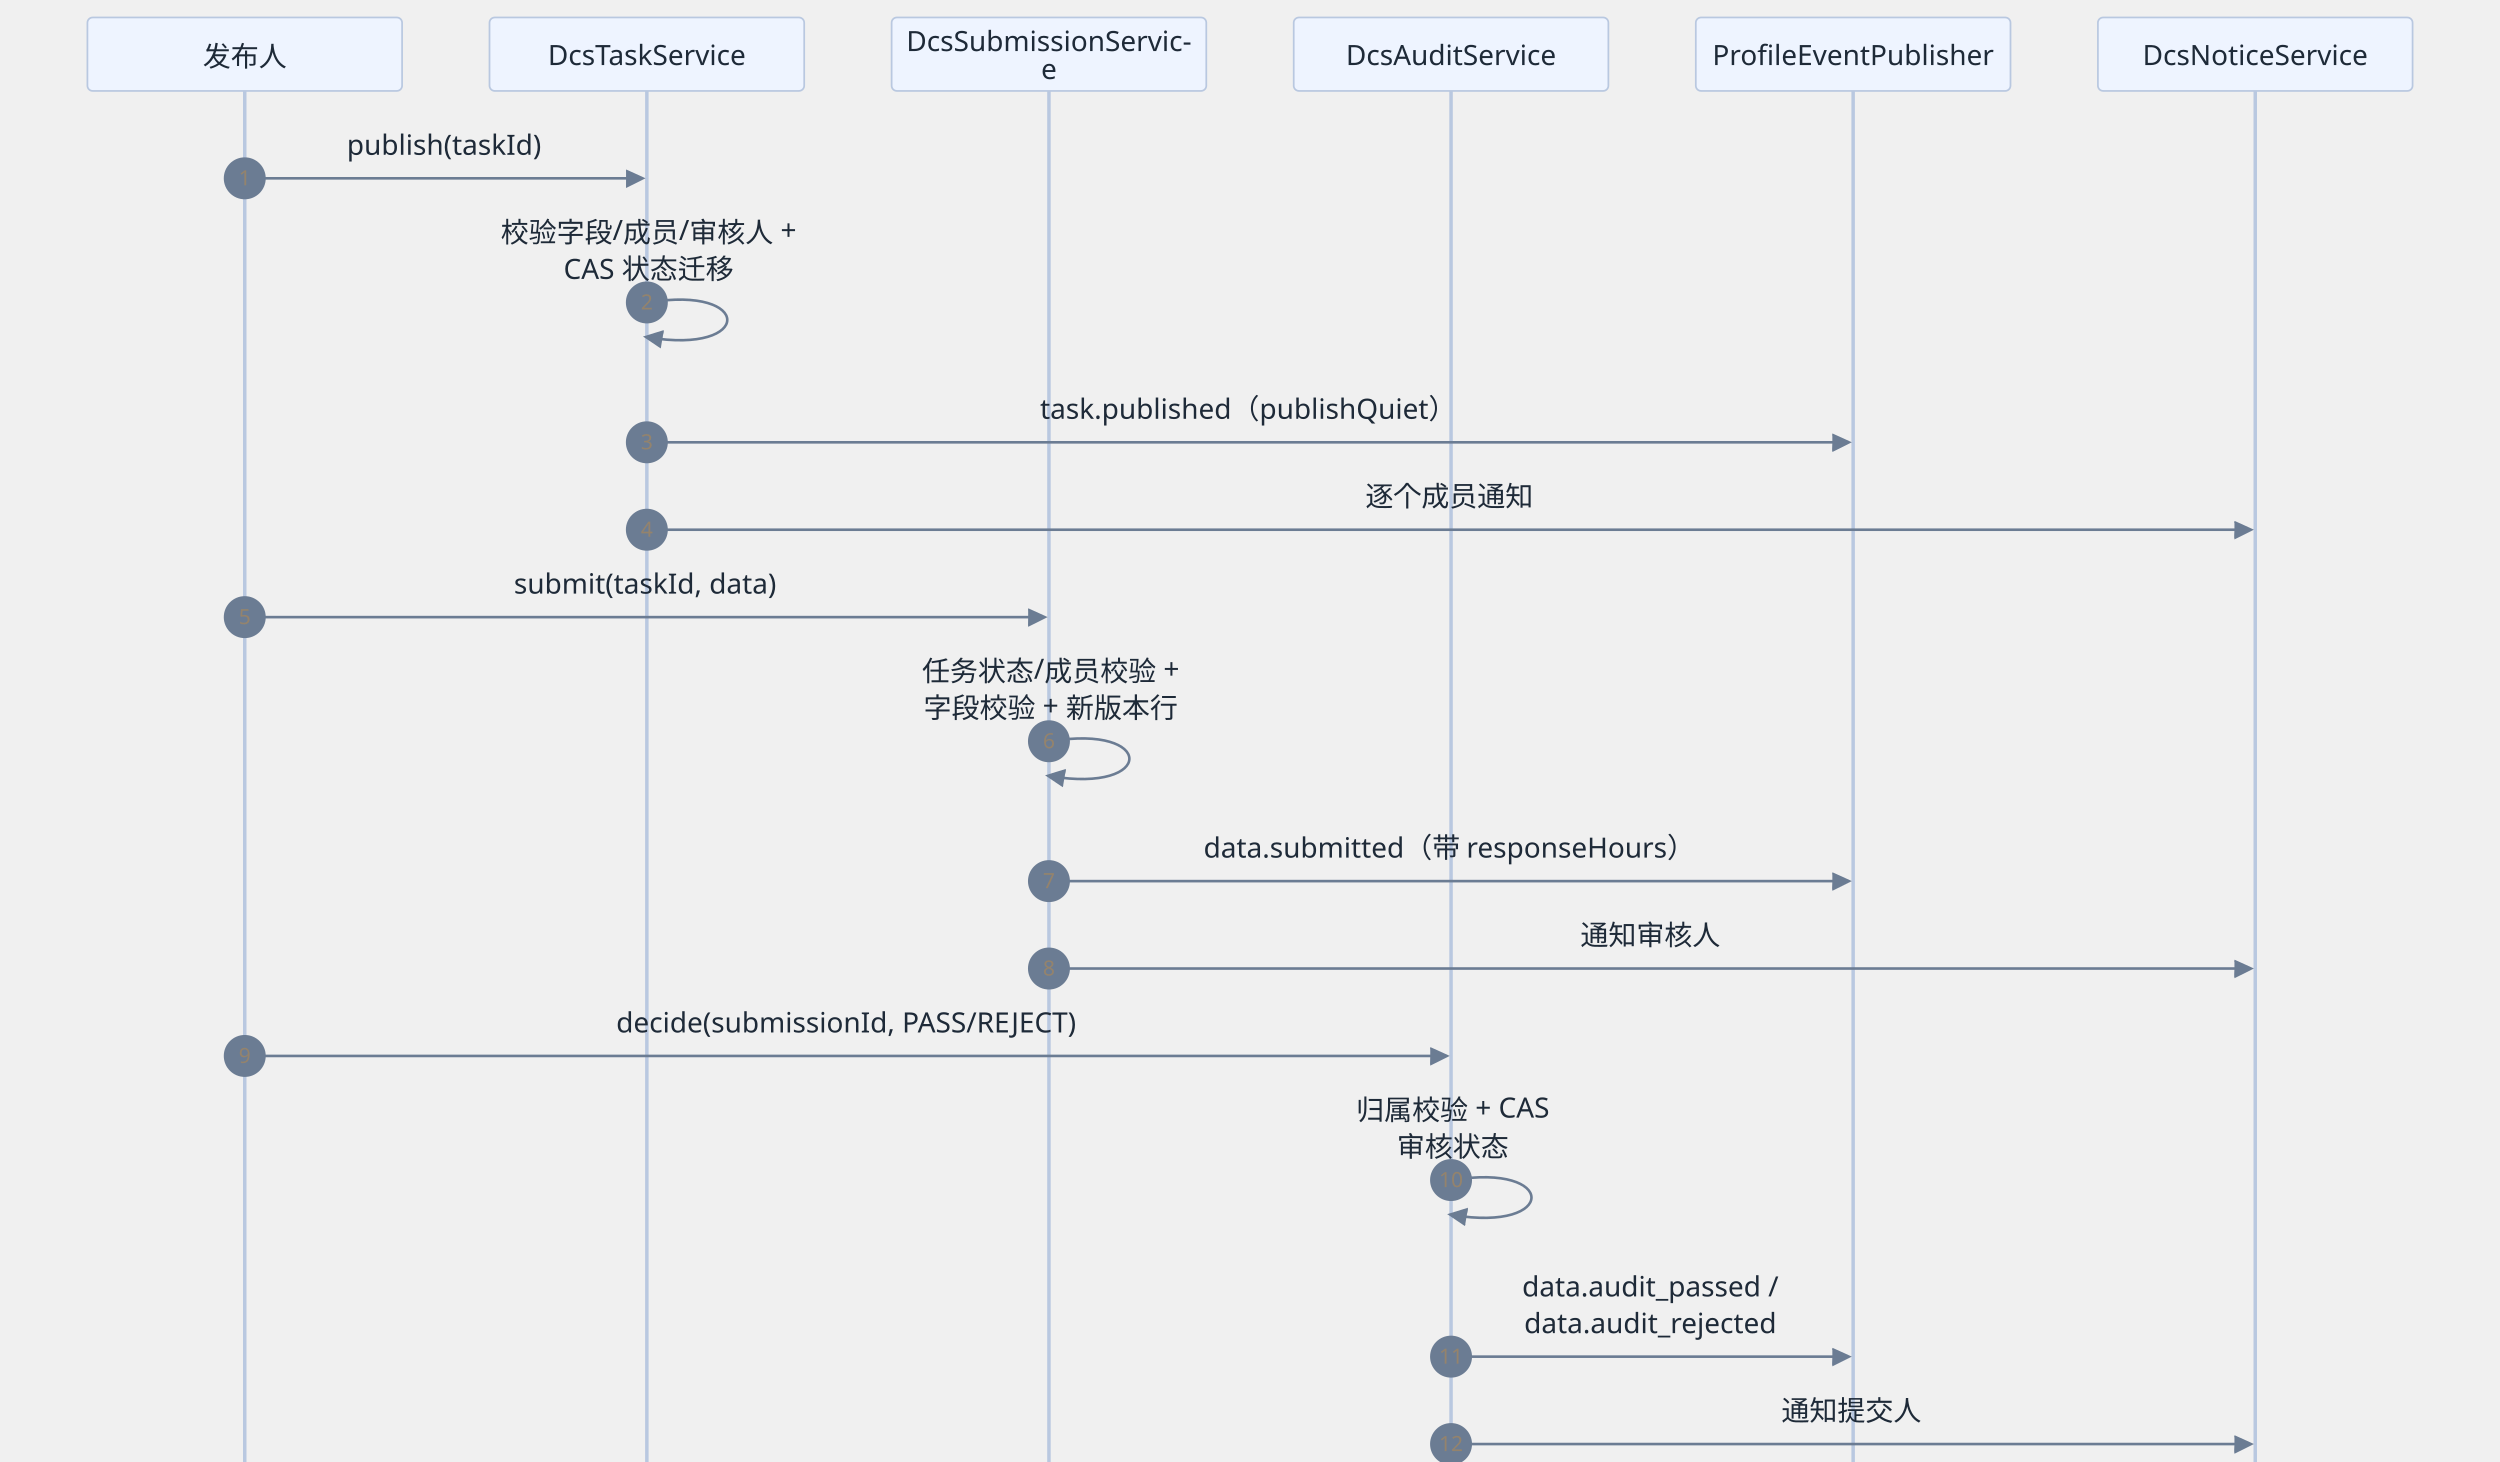
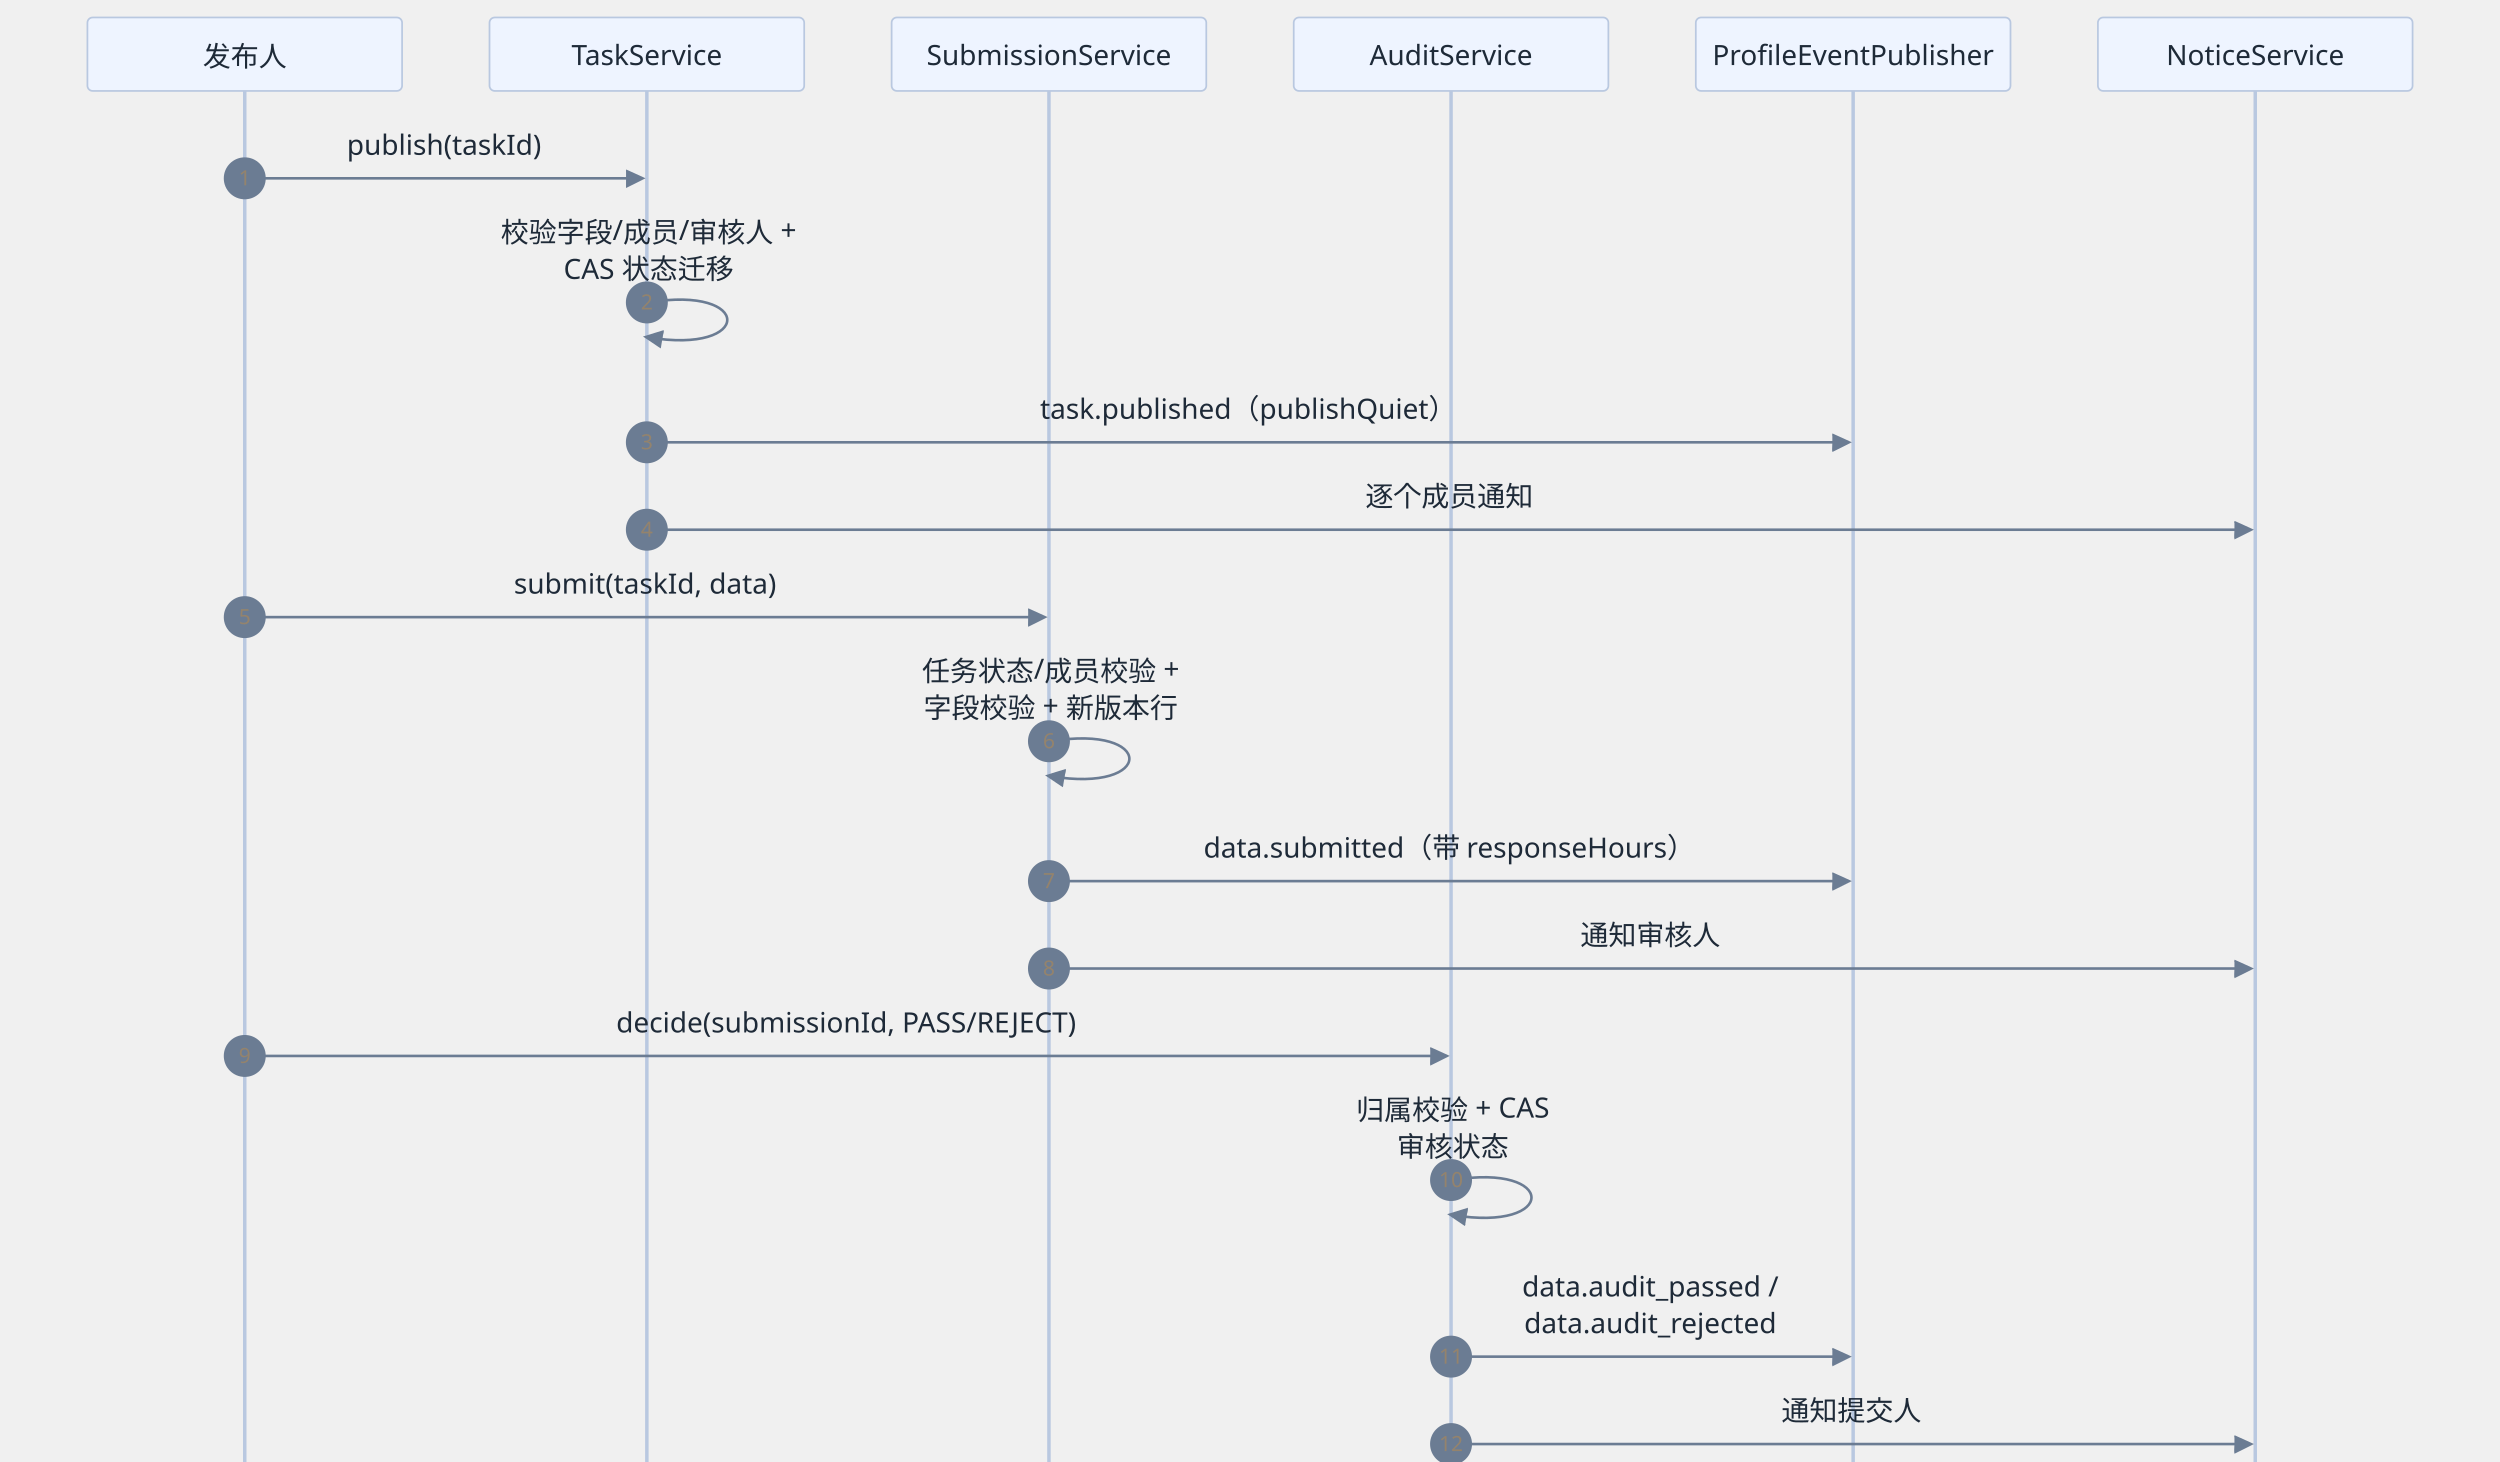
<svg xmlns="http://www.w3.org/2000/svg" id="mbackend07" width="100%" style="max-width: 1430px;" viewBox="-50 -10 1430 836" role="graphics-document document" aria-roledescription="sequence">
  <g>
    <line id="actor13" x1="1240" y1="42" x2="1240" y2="2000" class="actor-line 200" stroke-width="0.5px" stroke="#999" name="N" data-et="life-line" data-id="N" />
    <g id="root-13" data-et="participant" data-type="participant" data-id="N">
      <rect x="1150" y="0" fill="#eaeaea" stroke="#666" width="180" height="42" name="N" rx="3" ry="3" class="actor actor-top" />
      <text x="1240" y="21" dominant-baseline="central" alignment-baseline="central" class="actor actor-box" style="text-anchor: middle; font-size: 16px; font-weight: 400; font-family: &quot;Microsoft YaHei&quot;, &quot;PingFang SC&quot;, &quot;Noto Sans SC&quot;, sans-serif;">
-         <tspan x="1240" dy="0">DcsNoticeService</tspan>
+         <tspan x="1240" dy="0">NoticeService</tspan>
      </text>
    </g>
  </g>
  <g>
    <line id="actor12" x1="1010" y1="42" x2="1010" y2="2000" class="actor-line 200" stroke-width="0.5px" stroke="#999" name="E" data-et="life-line" data-id="E" />
    <g id="root-12" data-et="participant" data-type="participant" data-id="E">
      <rect x="920" y="0" fill="#eaeaea" stroke="#666" width="180" height="42" name="E" rx="3" ry="3" class="actor actor-top" />
      <text x="1010" y="21" dominant-baseline="central" alignment-baseline="central" class="actor actor-box" style="text-anchor: middle; font-size: 16px; font-weight: 400; font-family: &quot;Microsoft YaHei&quot;, &quot;PingFang SC&quot;, &quot;Noto Sans SC&quot;, sans-serif;">
        <tspan x="1010" dy="0">ProfileEventPublisher</tspan>
      </text>
    </g>
  </g>
  <g>
    <line id="actor11" x1="780" y1="42" x2="780" y2="2000" class="actor-line 200" stroke-width="0.5px" stroke="#999" name="A" data-et="life-line" data-id="A" />
    <g id="root-11" data-et="participant" data-type="participant" data-id="A">
      <rect x="690" y="0" fill="#eaeaea" stroke="#666" width="180" height="42" name="A" rx="3" ry="3" class="actor actor-top" />
      <text x="780" y="21" dominant-baseline="central" alignment-baseline="central" class="actor actor-box" style="text-anchor: middle; font-size: 16px; font-weight: 400; font-family: &quot;Microsoft YaHei&quot;, &quot;PingFang SC&quot;, &quot;Noto Sans SC&quot;, sans-serif;">
-         <tspan x="780" dy="0">DcsAuditService</tspan>
+         <tspan x="780" dy="0">AuditService</tspan>
      </text>
    </g>
  </g>
  <g>
    <line id="actor10" x1="550" y1="42" x2="550" y2="2000" class="actor-line 200" stroke-width="0.5px" stroke="#999" name="S" data-et="life-line" data-id="S" />
    <g id="root-10" data-et="participant" data-type="participant" data-id="S">
      <rect x="460" y="0" fill="#eaeaea" stroke="#666" width="180" height="42" name="S" rx="3" ry="3" class="actor actor-top" />
      <text x="550" y="21" dominant-baseline="central" alignment-baseline="central" class="actor actor-box" style="text-anchor: middle; font-size: 16px; font-weight: 400; font-family: &quot;Microsoft YaHei&quot;, &quot;PingFang SC&quot;, &quot;Noto Sans SC&quot;, sans-serif;">
-         <tspan x="550" dy="-8">DcsSubmissionServic-</tspan>
-       </text>
-       <text x="550" y="21" dominant-baseline="central" alignment-baseline="central" class="actor actor-box" style="text-anchor: middle; font-size: 16px; font-weight: 400; font-family: &quot;Microsoft YaHei&quot;, &quot;PingFang SC&quot;, &quot;Noto Sans SC&quot;, sans-serif;">
-         <tspan x="550" dy="8">e</tspan>
+         <tspan x="550" dy="0">SubmissionService</tspan>
      </text>
    </g>
  </g>
  <g>
    <line id="actor9" x1="320" y1="42" x2="320" y2="2000" class="actor-line 200" stroke-width="0.5px" stroke="#999" name="T" data-et="life-line" data-id="T" />
    <g id="root-9" data-et="participant" data-type="participant" data-id="T">
      <rect x="230" y="0" fill="#eaeaea" stroke="#666" width="180" height="42" name="T" rx="3" ry="3" class="actor actor-top" />
      <text x="320" y="21" dominant-baseline="central" alignment-baseline="central" class="actor actor-box" style="text-anchor: middle; font-size: 16px; font-weight: 400; font-family: &quot;Microsoft YaHei&quot;, &quot;PingFang SC&quot;, &quot;Noto Sans SC&quot;, sans-serif;">
-         <tspan x="320" dy="0">DcsTaskService</tspan>
+         <tspan x="320" dy="0">TaskService</tspan>
      </text>
    </g>
  </g>
  <g>
    <line id="actor8" x1="90" y1="42" x2="90" y2="2000" class="actor-line 200" stroke-width="0.5px" stroke="#999" name="P" data-et="life-line" data-id="P" />
    <g id="root-8" data-et="participant" data-type="participant" data-id="P">
      <rect x="0" y="0" fill="#eaeaea" stroke="#666" width="180" height="42" name="P" rx="3" ry="3" class="actor actor-top" />
      <text x="90" y="21" dominant-baseline="central" alignment-baseline="central" class="actor actor-box" style="text-anchor: middle; font-size: 16px; font-weight: 400; font-family: &quot;Microsoft YaHei&quot;, &quot;PingFang SC&quot;, &quot;Noto Sans SC&quot;, sans-serif;">
        <tspan x="90" dy="0">发布人</tspan>
      </text>
    </g>
  </g>
  <style>#mbackend07{font-family:"Microsoft YaHei","PingFang SC","Noto Sans SC",sans-serif;font-size:14px;fill:#1e2a38;}@keyframes edge-animation-frame{from{stroke-dashoffset:0;}}@keyframes dash{to{stroke-dashoffset:0;}}#mbackend07 .edge-animation-slow{stroke-dasharray:9,5!important;stroke-dashoffset:900;animation:dash 50s linear infinite;stroke-linecap:round;}#mbackend07 .edge-animation-fast{stroke-dasharray:9,5!important;stroke-dashoffset:900;animation:dash 20s linear infinite;stroke-linecap:round;}#mbackend07 .error-icon{fill:#ffffff;}#mbackend07 .error-text{fill:#000000;stroke:#000000;}#mbackend07 .edge-thickness-normal{stroke-width:1px;}#mbackend07 .edge-thickness-thick{stroke-width:3.5px;}#mbackend07 .edge-pattern-solid{stroke-dasharray:0;}#mbackend07 .edge-thickness-invisible{stroke-width:0;fill:none;}#mbackend07 .edge-pattern-dashed{stroke-dasharray:3;}#mbackend07 .edge-pattern-dotted{stroke-dasharray:2;}#mbackend07 .marker{fill:#6b7c93;stroke:#6b7c93;}#mbackend07 .marker.cross{stroke:#6b7c93;}#mbackend07 svg{font-family:"Microsoft YaHei","PingFang SC","Noto Sans SC",sans-serif;font-size:14px;}#mbackend07 p{margin:0;}#mbackend07 .actor{stroke:#b9c8e0;fill:#eef4ff;stroke-width:1;}#mbackend07 rect.actor.outer-path[data-look="neo"]{filter:drop-shadow( 1px 2px 2px rgba(185,185,185,1));}#mbackend07 rect.note[data-look="neo"]{stroke:#f3c98b;fill:#fff7ed;filter:drop-shadow( 1px 2px 2px rgba(185,185,185,1));}#mbackend07 text.actor&gt;tspan{fill:#1e2a38;stroke:none;}#mbackend07 .actor-line{stroke:#b9c8e0;}#mbackend07 .innerArc{stroke-width:1.5;stroke-dasharray:none;}#mbackend07 .messageLine0{stroke-width:1.5;stroke-dasharray:none;stroke:#6b7c93;}#mbackend07 .messageLine1{stroke-width:1.5;stroke-dasharray:2,2;stroke:#6b7c93;}#mbackend07 [id$="-arrowhead"] path{fill:#6b7c93;stroke:#6b7c93;}#mbackend07 .sequenceNumber{fill:#94836c;}#mbackend07 [id$="-sequencenumber"]{fill:#6b7c93;}#mbackend07 [id$="-crosshead"] path{fill:#6b7c93;stroke:#6b7c93;}#mbackend07 .messageText{fill:#1e2a38;stroke:none;}#mbackend07 .labelBox{stroke:#b9c8e0;fill:#eef4ff;filter:none;}#mbackend07 .labelText,#mbackend07 .labelText&gt;tspan{fill:#1e2a38;stroke:none;}#mbackend07 .loopText,#mbackend07 .loopText&gt;tspan{fill:#1e2a38;stroke:none;}#mbackend07 .sectionTitle,#mbackend07 .sectionTitle&gt;tspan{fill:#1e2a38;stroke:none;}#mbackend07 .loopLine{stroke-width:2px;stroke-dasharray:2,2;stroke:#b9c8e0;fill:#b9c8e0;}#mbackend07 .note{stroke:#f3c98b;fill:#fff7ed;}#mbackend07 .noteText,#mbackend07 .noteText&gt;tspan{fill:#7c3e06;stroke:none;font-weight:normal;}#mbackend07 .activation0{fill:#e3edff;stroke:#8fb0e8;}#mbackend07 .activation1{fill:#e3edff;stroke:#8fb0e8;}#mbackend07 .activation2{fill:#e3edff;stroke:#8fb0e8;}#mbackend07 .actorPopupMenu{position:absolute;}#mbackend07 .actorPopupMenuPanel{position:absolute;fill:#eef4ff;box-shadow:0px 8px 16px 0px rgba(0,0,0,0.2);filter:drop-shadow(3px 5px 2px rgb(0 0 0 / 0.4));}#mbackend07 .actor-man circle,#mbackend07 line{fill:#eef4ff;stroke-width:2px;}#mbackend07 g rect.rect{filter:drop-shadow( 1px 2px 2px rgba(185,185,185,1));stroke:#b9c8e0;}#mbackend07 .node .neo-node{stroke:#b9c8e0;}#mbackend07 [data-look="neo"].node rect,#mbackend07 [data-look="neo"].cluster rect,#mbackend07 [data-look="neo"].node polygon{stroke:url(#mbackend07-gradient);filter:drop-shadow( 1px 2px 2px rgba(185,185,185,1));}#mbackend07 [data-look="neo"].swimlane.cluster rect{filter:none;}#mbackend07 [data-look="neo"].node path{stroke:url(#mbackend07-gradient);stroke-width:1px;}#mbackend07 [data-look="neo"].node .outer-path{filter:drop-shadow( 1px 2px 2px rgba(185,185,185,1));}#mbackend07 [data-look="neo"].node .neo-line path{stroke:#b9c8e0;filter:none;}#mbackend07 [data-look="neo"].node circle{stroke:url(#mbackend07-gradient);filter:drop-shadow( 1px 2px 2px rgba(185,185,185,1));}#mbackend07 [data-look="neo"].node circle .state-start{fill:#000000;}#mbackend07 [data-look="neo"].icon-shape .icon{fill:url(#mbackend07-gradient);filter:drop-shadow( 1px 2px 2px rgba(185,185,185,1));}#mbackend07 [data-look="neo"].icon-shape .icon-neo path{stroke:url(#mbackend07-gradient);filter:drop-shadow( 1px 2px 2px rgba(185,185,185,1));}#mbackend07 :root{--mermaid-font-family:"Microsoft YaHei","PingFang SC","Noto Sans SC",sans-serif;}</style>
  <g />
  <defs>
    <symbol id="mbackend07-computer" width="24" height="24">
      <path transform="scale(.5)" d="M2 2v13h20v-13h-20zm18 11h-16v-9h16v9zm-10.228 6l.466-1h3.524l.467 1h-4.457zm14.228 3h-24l2-6h2.104l-1.33 4h18.45l-1.297-4h2.073l2 6zm-5-10h-14v-7h14v7z" />
    </symbol>
  </defs>
  <defs>
    <symbol id="mbackend07-database" fill-rule="evenodd" clip-rule="evenodd">
      <path transform="scale(.5)" d="M12.258.001l.256.004.255.005.253.008.251.01.249.012.247.015.246.016.242.019.241.02.239.023.236.024.233.027.231.028.229.031.225.032.223.034.22.036.217.038.214.04.211.041.208.043.205.045.201.046.198.048.194.05.191.051.187.053.183.054.18.056.175.057.172.059.168.06.163.061.16.063.155.064.15.066.074.033.073.033.071.034.07.034.069.035.068.035.067.035.066.035.064.036.064.036.062.036.06.036.06.037.058.037.058.037.055.038.055.038.053.038.052.038.051.039.05.039.048.039.047.039.045.04.044.04.043.04.041.04.04.041.039.041.037.041.036.041.034.041.033.042.032.042.03.042.029.042.027.042.026.043.024.043.023.043.021.043.02.043.018.044.017.043.015.044.013.044.012.044.011.045.009.044.007.045.006.045.004.045.002.045.001.045v17l-.001.045-.002.045-.004.045-.006.045-.007.045-.009.044-.011.045-.012.044-.013.044-.015.044-.017.043-.018.044-.02.043-.021.043-.023.043-.024.043-.026.043-.027.042-.029.042-.03.042-.032.042-.033.042-.034.041-.036.041-.037.041-.039.041-.04.041-.041.04-.043.04-.044.04-.045.04-.047.039-.048.039-.05.039-.051.039-.052.038-.053.038-.055.038-.055.038-.058.037-.058.037-.06.037-.06.036-.062.036-.064.036-.064.036-.066.035-.067.035-.068.035-.069.035-.07.034-.071.034-.073.033-.074.033-.15.066-.155.064-.16.063-.163.061-.168.06-.172.059-.175.057-.18.056-.183.054-.187.053-.191.051-.194.05-.198.048-.201.046-.205.045-.208.043-.211.041-.214.04-.217.038-.22.036-.223.034-.225.032-.229.031-.231.028-.233.027-.236.024-.239.023-.241.02-.242.019-.246.016-.247.015-.249.012-.251.01-.253.008-.255.005-.256.004-.258.001-.258-.001-.256-.004-.255-.005-.253-.008-.251-.01-.249-.012-.247-.015-.245-.016-.243-.019-.241-.02-.238-.023-.236-.024-.234-.027-.231-.028-.228-.031-.226-.032-.223-.034-.22-.036-.217-.038-.214-.04-.211-.041-.208-.043-.204-.045-.201-.046-.198-.048-.195-.05-.19-.051-.187-.053-.184-.054-.179-.056-.176-.057-.172-.059-.167-.06-.164-.061-.159-.063-.155-.064-.151-.066-.074-.033-.072-.033-.072-.034-.07-.034-.069-.035-.068-.035-.067-.035-.066-.035-.064-.036-.063-.036-.062-.036-.061-.036-.06-.037-.058-.037-.057-.037-.056-.038-.055-.038-.053-.038-.052-.038-.051-.039-.049-.039-.049-.039-.046-.039-.046-.04-.044-.04-.043-.04-.041-.04-.04-.041-.039-.041-.037-.041-.036-.041-.034-.041-.033-.042-.032-.042-.03-.042-.029-.042-.027-.042-.026-.043-.024-.043-.023-.043-.021-.043-.02-.043-.018-.044-.017-.043-.015-.044-.013-.044-.012-.044-.011-.045-.009-.044-.007-.045-.006-.045-.004-.045-.002-.045-.001-.045v-17l.001-.045.002-.045.004-.045.006-.045.007-.045.009-.044.011-.045.012-.044.013-.044.015-.044.017-.043.018-.044.02-.043.021-.043.023-.043.024-.043.026-.043.027-.042.029-.042.03-.042.032-.042.033-.042.034-.041.036-.041.037-.041.039-.041.04-.041.041-.04.043-.04.044-.04.046-.04.046-.039.049-.039.049-.039.051-.039.052-.038.053-.038.055-.038.056-.038.057-.037.058-.037.06-.037.061-.036.062-.036.063-.036.064-.036.066-.035.067-.035.068-.035.069-.035.07-.034.072-.034.072-.033.074-.033.151-.066.155-.064.159-.063.164-.061.167-.06.172-.059.176-.057.179-.056.184-.054.187-.053.19-.051.195-.05.198-.048.201-.046.204-.045.208-.043.211-.041.214-.04.217-.038.22-.036.223-.034.226-.032.228-.031.231-.028.234-.027.236-.024.238-.023.241-.02.243-.019.245-.016.247-.015.249-.012.251-.01.253-.008.255-.005.256-.004.258-.001.258.001zm-9.258 20.499v.01l.001.021.003.021.004.022.005.021.006.022.007.022.009.023.01.022.011.023.012.023.013.023.015.023.016.024.017.023.018.024.019.024.021.024.022.025.023.024.024.025.052.049.056.05.061.051.066.051.07.051.075.051.079.052.084.052.088.052.092.052.097.052.102.051.105.052.11.052.114.051.119.051.123.051.127.05.131.05.135.05.139.048.144.049.147.047.152.047.155.047.16.045.163.045.167.043.171.043.176.041.178.041.183.039.187.039.19.037.194.035.197.035.202.033.204.031.209.03.212.029.216.027.219.025.222.024.226.021.23.02.233.018.236.016.24.015.243.012.246.01.249.008.253.005.256.004.259.001.26-.001.257-.004.254-.005.25-.008.247-.011.244-.012.241-.014.237-.016.233-.018.231-.021.226-.021.224-.024.22-.026.216-.027.212-.028.21-.031.205-.031.202-.034.198-.034.194-.036.191-.037.187-.039.183-.04.179-.04.175-.042.172-.043.168-.044.163-.045.16-.046.155-.046.152-.047.148-.048.143-.049.139-.049.136-.05.131-.05.126-.05.123-.051.118-.052.114-.051.11-.052.106-.052.101-.052.096-.052.092-.052.088-.053.083-.051.079-.052.074-.052.07-.051.065-.051.06-.051.056-.05.051-.05.023-.024.023-.025.021-.024.02-.024.019-.024.018-.024.017-.024.015-.023.014-.024.013-.023.012-.023.01-.023.01-.022.008-.022.006-.022.006-.022.004-.022.004-.021.001-.021.001-.021v-4.127l-.077.055-.08.053-.083.054-.085.053-.087.052-.09.052-.093.051-.095.05-.097.05-.1.049-.102.049-.105.048-.106.047-.109.047-.111.046-.114.045-.115.045-.118.044-.12.043-.122.042-.124.042-.126.041-.128.04-.13.04-.132.038-.134.038-.135.037-.138.037-.139.035-.142.035-.143.034-.144.033-.147.032-.148.031-.15.03-.151.03-.153.029-.154.027-.156.027-.158.026-.159.025-.161.024-.162.023-.163.022-.165.021-.166.02-.167.019-.169.018-.169.017-.171.016-.173.015-.173.014-.175.013-.175.012-.177.011-.178.01-.179.008-.179.008-.181.006-.182.005-.182.004-.184.003-.184.002h-.37l-.184-.002-.184-.003-.182-.004-.182-.005-.181-.006-.179-.008-.179-.008-.178-.01-.176-.011-.176-.012-.175-.013-.173-.014-.172-.015-.171-.016-.17-.017-.169-.018-.167-.019-.166-.02-.165-.021-.163-.022-.162-.023-.161-.024-.159-.025-.157-.026-.156-.027-.155-.027-.153-.029-.151-.03-.15-.03-.148-.031-.146-.032-.145-.033-.143-.034-.141-.035-.14-.035-.137-.037-.136-.037-.134-.038-.132-.038-.13-.04-.128-.04-.126-.041-.124-.042-.122-.042-.12-.044-.117-.043-.116-.045-.113-.045-.112-.046-.109-.047-.106-.047-.105-.048-.102-.049-.1-.049-.097-.05-.095-.05-.093-.052-.09-.051-.087-.052-.085-.053-.083-.054-.08-.054-.077-.054v4.127zm0-5.654v.011l.001.021.003.021.004.021.005.022.006.022.007.022.009.022.01.022.011.023.012.023.013.023.015.024.016.023.017.024.018.024.019.024.021.024.022.024.023.025.024.024.052.05.056.05.061.05.066.051.07.051.075.052.079.051.084.052.088.052.092.052.097.052.102.052.105.052.11.051.114.051.119.052.123.05.127.051.131.05.135.049.139.049.144.048.147.048.152.047.155.046.16.045.163.045.167.044.171.042.176.042.178.04.183.04.187.038.19.037.194.036.197.034.202.033.204.032.209.03.212.028.216.027.219.025.222.024.226.022.23.02.233.018.236.016.24.014.243.012.246.01.249.008.253.006.256.003.259.001.26-.001.257-.003.254-.006.25-.008.247-.01.244-.012.241-.015.237-.016.233-.018.231-.02.226-.022.224-.024.22-.025.216-.027.212-.029.21-.03.205-.032.202-.033.198-.035.194-.036.191-.037.187-.039.183-.039.179-.041.175-.042.172-.043.168-.044.163-.045.16-.045.155-.047.152-.047.148-.048.143-.048.139-.05.136-.049.131-.05.126-.051.123-.051.118-.051.114-.052.11-.052.106-.052.101-.052.096-.052.092-.052.088-.052.083-.052.079-.052.074-.051.07-.052.065-.051.06-.05.056-.051.051-.049.023-.025.023-.024.021-.025.02-.024.019-.024.018-.024.017-.024.015-.023.014-.023.013-.024.012-.022.01-.023.01-.023.008-.022.006-.022.006-.022.004-.021.004-.022.001-.021.001-.021v-4.139l-.077.054-.08.054-.083.054-.085.052-.087.053-.09.051-.093.051-.095.051-.097.05-.1.049-.102.049-.105.048-.106.047-.109.047-.111.046-.114.045-.115.044-.118.044-.12.044-.122.042-.124.042-.126.041-.128.04-.13.039-.132.039-.134.038-.135.037-.138.036-.139.036-.142.035-.143.033-.144.033-.147.033-.148.031-.15.03-.151.03-.153.028-.154.028-.156.027-.158.026-.159.025-.161.024-.162.023-.163.022-.165.021-.166.02-.167.019-.169.018-.169.017-.171.016-.173.015-.173.014-.175.013-.175.012-.177.011-.178.009-.179.009-.179.007-.181.007-.182.005-.182.004-.184.003-.184.002h-.37l-.184-.002-.184-.003-.182-.004-.182-.005-.181-.007-.179-.007-.179-.009-.178-.009-.176-.011-.176-.012-.175-.013-.173-.014-.172-.015-.171-.016-.17-.017-.169-.018-.167-.019-.166-.02-.165-.021-.163-.022-.162-.023-.161-.024-.159-.025-.157-.026-.156-.027-.155-.028-.153-.028-.151-.03-.15-.03-.148-.031-.146-.033-.145-.033-.143-.033-.141-.035-.14-.036-.137-.036-.136-.037-.134-.038-.132-.039-.13-.039-.128-.04-.126-.041-.124-.042-.122-.043-.12-.043-.117-.044-.116-.044-.113-.046-.112-.046-.109-.046-.106-.047-.105-.048-.102-.049-.1-.049-.097-.05-.095-.051-.093-.051-.09-.051-.087-.053-.085-.052-.083-.054-.08-.054-.077-.054v4.139zm0-5.666v.011l.001.02.003.022.004.021.005.022.006.021.007.022.009.023.01.022.011.023.012.023.013.023.015.023.016.024.017.024.018.023.019.024.021.025.022.024.023.024.024.025.052.05.056.05.061.05.066.051.07.051.075.052.079.051.084.052.088.052.092.052.097.052.102.052.105.051.11.052.114.051.119.051.123.051.127.05.131.05.135.05.139.049.144.048.147.048.152.047.155.046.16.045.163.045.167.043.171.043.176.042.178.04.183.04.187.038.19.037.194.036.197.034.202.033.204.032.209.03.212.028.216.027.219.025.222.024.226.021.23.02.233.018.236.017.24.014.243.012.246.01.249.008.253.006.256.003.259.001.26-.001.257-.003.254-.006.25-.008.247-.01.244-.013.241-.014.237-.016.233-.018.231-.02.226-.022.224-.024.22-.025.216-.027.212-.029.21-.03.205-.032.202-.033.198-.035.194-.036.191-.037.187-.039.183-.039.179-.041.175-.042.172-.043.168-.044.163-.045.16-.045.155-.047.152-.047.148-.048.143-.049.139-.049.136-.049.131-.051.126-.05.123-.051.118-.052.114-.051.11-.052.106-.052.101-.052.096-.052.092-.052.088-.052.083-.052.079-.052.074-.052.07-.051.065-.051.06-.051.056-.05.051-.049.023-.025.023-.025.021-.024.02-.024.019-.024.018-.024.017-.024.015-.023.014-.024.013-.023.012-.023.01-.022.01-.023.008-.022.006-.022.006-.022.004-.022.004-.021.001-.021.001-.021v-4.153l-.077.054-.08.054-.083.053-.085.053-.087.053-.09.051-.093.051-.095.051-.097.05-.1.049-.102.048-.105.048-.106.048-.109.046-.111.046-.114.046-.115.044-.118.044-.12.043-.122.043-.124.042-.126.041-.128.04-.13.039-.132.039-.134.038-.135.037-.138.036-.139.036-.142.034-.143.034-.144.033-.147.032-.148.032-.15.03-.151.03-.153.028-.154.028-.156.027-.158.026-.159.024-.161.024-.162.023-.163.023-.165.021-.166.02-.167.019-.169.018-.169.017-.171.016-.173.015-.173.014-.175.013-.175.012-.177.01-.178.01-.179.009-.179.007-.181.006-.182.006-.182.004-.184.003-.184.001-.185.001-.185-.001-.184-.001-.184-.003-.182-.004-.182-.006-.181-.006-.179-.007-.179-.009-.178-.01-.176-.01-.176-.012-.175-.013-.173-.014-.172-.015-.171-.016-.17-.017-.169-.018-.167-.019-.166-.02-.165-.021-.163-.023-.162-.023-.161-.024-.159-.024-.157-.026-.156-.027-.155-.028-.153-.028-.151-.03-.15-.03-.148-.032-.146-.032-.145-.033-.143-.034-.141-.034-.14-.036-.137-.036-.136-.037-.134-.038-.132-.039-.13-.039-.128-.041-.126-.041-.124-.041-.122-.043-.12-.043-.117-.044-.116-.044-.113-.046-.112-.046-.109-.046-.106-.048-.105-.048-.102-.048-.1-.05-.097-.049-.095-.051-.093-.051-.09-.052-.087-.052-.085-.053-.083-.053-.08-.054-.077-.054v4.153zm8.74-8.179l-.257.004-.254.005-.25.008-.247.011-.244.012-.241.014-.237.016-.233.018-.231.021-.226.022-.224.023-.22.026-.216.027-.212.028-.21.031-.205.032-.202.033-.198.034-.194.036-.191.038-.187.038-.183.04-.179.041-.175.042-.172.043-.168.043-.163.045-.16.046-.155.046-.152.048-.148.048-.143.048-.139.049-.136.05-.131.05-.126.051-.123.051-.118.051-.114.052-.11.052-.106.052-.101.052-.096.052-.092.052-.088.052-.083.052-.079.052-.074.051-.07.052-.065.051-.06.05-.056.05-.051.05-.023.025-.023.024-.021.024-.02.025-.019.024-.018.024-.017.023-.015.024-.014.023-.013.023-.012.023-.01.023-.01.022-.008.022-.006.023-.006.021-.004.022-.004.021-.001.021-.001.021.001.021.001.021.004.021.004.022.006.021.006.023.008.022.01.022.01.023.012.023.013.023.014.023.015.024.017.023.018.024.019.024.02.025.021.024.023.024.023.025.051.05.056.05.06.05.065.051.07.052.074.051.079.052.083.052.088.052.092.052.096.052.101.052.106.052.11.052.114.052.118.051.123.051.126.051.131.05.136.05.139.049.143.048.148.048.152.048.155.046.16.046.163.045.168.043.172.043.175.042.179.041.183.04.187.038.191.038.194.036.198.034.202.033.205.032.21.031.212.028.216.027.22.026.224.023.226.022.231.021.233.018.237.016.241.014.244.012.247.011.25.008.254.005.257.004.26.001.26-.001.257-.004.254-.005.25-.008.247-.011.244-.012.241-.014.237-.016.233-.018.231-.021.226-.022.224-.023.22-.026.216-.027.212-.028.21-.031.205-.032.202-.033.198-.034.194-.036.191-.038.187-.038.183-.04.179-.041.175-.042.172-.043.168-.043.163-.045.16-.046.155-.046.152-.048.148-.048.143-.048.139-.049.136-.05.131-.05.126-.051.123-.051.118-.051.114-.052.11-.052.106-.052.101-.052.096-.052.092-.052.088-.052.083-.052.079-.052.074-.051.07-.052.065-.051.06-.05.056-.05.051-.05.023-.025.023-.024.021-.024.02-.025.019-.024.018-.024.017-.023.015-.024.014-.023.013-.023.012-.023.01-.023.01-.022.008-.022.006-.023.006-.021.004-.022.004-.021.001-.021.001-.021-.001-.021-.001-.021-.004-.021-.004-.022-.006-.021-.006-.023-.008-.022-.01-.022-.01-.023-.012-.023-.013-.023-.014-.023-.015-.024-.017-.023-.018-.024-.019-.024-.02-.025-.021-.024-.023-.024-.023-.025-.051-.05-.056-.05-.06-.05-.065-.051-.07-.052-.074-.051-.079-.052-.083-.052-.088-.052-.092-.052-.096-.052-.101-.052-.106-.052-.11-.052-.114-.052-.118-.051-.123-.051-.126-.051-.131-.05-.136-.05-.139-.049-.143-.048-.148-.048-.152-.048-.155-.046-.16-.046-.163-.045-.168-.043-.172-.043-.175-.042-.179-.041-.183-.04-.187-.038-.191-.038-.194-.036-.198-.034-.202-.033-.205-.032-.21-.031-.212-.028-.216-.027-.22-.026-.224-.023-.226-.022-.231-.021-.233-.018-.237-.016-.241-.014-.244-.012-.247-.011-.25-.008-.254-.005-.257-.004-.26-.001-.26.001z" />
    </symbol>
  </defs>
  <defs>
    <symbol id="mbackend07-clock" width="24" height="24">
      <path transform="scale(.5)" d="M12 2c5.514 0 10 4.486 10 10s-4.486 10-10 10-10-4.486-10-10 4.486-10 10-10zm0-2c-6.627 0-12 5.373-12 12s5.373 12 12 12 12-5.373 12-12-5.373-12-12-12zm5.848 12.459c.202.038.202.333.001.372-1.907.361-6.045 1.111-6.547 1.111-.719 0-1.301-.582-1.301-1.301 0-.512.77-5.447 1.125-7.445.034-.192.312-.181.343.014l.985 6.238 5.394 1.011z" />
    </symbol>
  </defs>
  <defs>
    <marker id="mbackend07-arrowhead" refX="7.9" refY="5" markerUnits="userSpaceOnUse" markerWidth="12" markerHeight="12" orient="auto-start-reverse">
      <path d="M -1 0 L 10 5 L 0 10 z" />
    </marker>
  </defs>
  <defs>
    <marker id="mbackend07-crosshead" markerWidth="15" markerHeight="8" orient="auto" refX="4" refY="4.5">
      <path fill="none" stroke="#000000" stroke-width="1pt" d="M 1,2 L 6,7 M 6,2 L 1,7" style="stroke-dasharray: 0, 0;" />
    </marker>
  </defs>
  <defs>
    <marker id="mbackend07-filled-head" refX="15.5" refY="7" markerWidth="20" markerHeight="28" orient="auto">
      <path d="M 18,7 L9,13 L14,7 L9,1 Z" />
    </marker>
  </defs>
  <defs>
    <marker id="mbackend07-sequencenumber" refX="15" refY="15" markerWidth="60" markerHeight="40" orient="auto">
      <circle cx="15" cy="15" r="6" />
    </marker>
  </defs>
  <defs>
    <marker id="mbackend07-solidTopArrowHead" refX="7.9" refY="7.25" markerUnits="userSpaceOnUse" markerWidth="12" markerHeight="12" orient="auto-start-reverse">
      <path d="M 0 0 L 10 8 L 0 8 z" />
    </marker>
  </defs>
  <defs>
    <marker id="mbackend07-solidBottomArrowHead" refX="7.9" refY="0.75" markerUnits="userSpaceOnUse" markerWidth="12" markerHeight="12" orient="auto-start-reverse">
      <path d="M 0 0 L 10 0 L 0 8 z" />
    </marker>
  </defs>
  <defs>
    <marker id="mbackend07-stickTopArrowHead" refX="7.5" refY="7" markerUnits="userSpaceOnUse" markerWidth="12" markerHeight="12" orient="auto-start-reverse">
      <path d="M 0 0 L 7 7" stroke="black" stroke-width="1.5" fill="none" />
    </marker>
  </defs>
  <defs>
    <marker id="mbackend07-stickBottomArrowHead" refX="7.5" refY="0" markerUnits="userSpaceOnUse" markerWidth="12" markerHeight="12" orient="auto-start-reverse">
      <path d="M 0 7 L 7 0" stroke="black" stroke-width="1.5" fill="none" />
    </marker>
  </defs>
  <text x="204" y="57" text-anchor="middle" dominant-baseline="middle" alignment-baseline="middle" class="messageText" dy="1em" style="font-family: &quot;Microsoft YaHei&quot;, &quot;PingFang SC&quot;, &quot;Noto Sans SC&quot;, sans-serif; font-size: 16px; font-weight: 400;">publish(taskId)</text>
  <line x1="97" y1="92" x2="316" y2="92" class="messageLine0" data-et="message" data-id="i1" data-from="P" data-to="T" stroke-width="2" stroke="none" marker-end="url(#mbackend07-arrowhead)" style="fill: none;" />
  <line x1="90" y1="92" x2="90" y2="92" stroke-width="0" marker-start="url(#mbackend07-sequencenumber)" />
  <text x="90" y="96" font-family="sans-serif" font-size="12px" text-anchor="middle" class="sequenceNumber">1</text>
  <text x="321" y="107" text-anchor="middle" dominant-baseline="middle" alignment-baseline="middle" class="messageText" dy="1em" style="font-family: &quot;Microsoft YaHei&quot;, &quot;PingFang SC&quot;, &quot;Noto Sans SC&quot;, sans-serif; font-size: 16px; font-weight: 400;">校验字段/成员/审核人 +</text>
  <text x="321" y="128" text-anchor="middle" dominant-baseline="middle" alignment-baseline="middle" class="messageText" dy="1em" style="font-family: &quot;Microsoft YaHei&quot;, &quot;PingFang SC&quot;, &quot;Noto Sans SC&quot;, sans-serif; font-size: 16px; font-weight: 400;">CAS 状态迁移</text>
  <path d="M 321,163 C 381,153 381,193 321,183" class="messageLine0" data-et="message" data-id="i2" data-from="T" data-to="T" stroke-width="2" stroke="none" marker-end="url(#mbackend07-arrowhead)" x1="327" style="fill: none;" />
  <line x1="320" y1="163" x2="320" y2="163" stroke-width="0" marker-start="url(#mbackend07-sequencenumber)" />
  <text x="320" y="167" font-family="sans-serif" font-size="12px" text-anchor="middle" class="sequenceNumber">2</text>
  <text x="664" y="208" text-anchor="middle" dominant-baseline="middle" alignment-baseline="middle" class="messageText" dy="1em" style="font-family: &quot;Microsoft YaHei&quot;, &quot;PingFang SC&quot;, &quot;Noto Sans SC&quot;, sans-serif; font-size: 16px; font-weight: 400;">task.published（publishQuiet）</text>
  <line x1="327" y1="243" x2="1006" y2="243" class="messageLine0" data-et="message" data-id="i3" data-from="T" data-to="E" stroke-width="2" stroke="none" marker-end="url(#mbackend07-arrowhead)" style="fill: none;" />
  <line x1="320" y1="243" x2="320" y2="243" stroke-width="0" marker-start="url(#mbackend07-sequencenumber)" />
  <text x="320" y="247" font-family="sans-serif" font-size="12px" text-anchor="middle" class="sequenceNumber">3</text>
  <text x="779" y="258" text-anchor="middle" dominant-baseline="middle" alignment-baseline="middle" class="messageText" dy="1em" style="font-family: &quot;Microsoft YaHei&quot;, &quot;PingFang SC&quot;, &quot;Noto Sans SC&quot;, sans-serif; font-size: 16px; font-weight: 400;">逐个成员通知</text>
  <line x1="327" y1="293" x2="1236" y2="293" class="messageLine0" data-et="message" data-id="i4" data-from="T" data-to="N" stroke-width="2" stroke="none" marker-end="url(#mbackend07-arrowhead)" style="fill: none;" />
  <line x1="320" y1="293" x2="320" y2="293" stroke-width="0" marker-start="url(#mbackend07-sequencenumber)" />
  <text x="320" y="297" font-family="sans-serif" font-size="12px" text-anchor="middle" class="sequenceNumber">4</text>
  <text x="319" y="308" text-anchor="middle" dominant-baseline="middle" alignment-baseline="middle" class="messageText" dy="1em" style="font-family: &quot;Microsoft YaHei&quot;, &quot;PingFang SC&quot;, &quot;Noto Sans SC&quot;, sans-serif; font-size: 16px; font-weight: 400;">submit(taskId, data)</text>
  <line x1="97" y1="343" x2="546" y2="343" class="messageLine0" data-et="message" data-id="i5" data-from="P" data-to="S" stroke-width="2" stroke="none" marker-end="url(#mbackend07-arrowhead)" style="fill: none;" />
  <line x1="90" y1="343" x2="90" y2="343" stroke-width="0" marker-start="url(#mbackend07-sequencenumber)" />
  <text x="90" y="347" font-family="sans-serif" font-size="12px" text-anchor="middle" class="sequenceNumber">5</text>
  <text x="551" y="358" text-anchor="middle" dominant-baseline="middle" alignment-baseline="middle" class="messageText" dy="1em" style="font-family: &quot;Microsoft YaHei&quot;, &quot;PingFang SC&quot;, &quot;Noto Sans SC&quot;, sans-serif; font-size: 16px; font-weight: 400;">任务状态/成员校验 +</text>
  <text x="551" y="379" text-anchor="middle" dominant-baseline="middle" alignment-baseline="middle" class="messageText" dy="1em" style="font-family: &quot;Microsoft YaHei&quot;, &quot;PingFang SC&quot;, &quot;Noto Sans SC&quot;, sans-serif; font-size: 16px; font-weight: 400;">字段校验 + 新版本行</text>
  <path d="M 551,414 C 611,404 611,444 551,434" class="messageLine0" data-et="message" data-id="i6" data-from="S" data-to="S" stroke-width="2" stroke="none" marker-end="url(#mbackend07-arrowhead)" x1="557" style="fill: none;" />
  <line x1="550" y1="414" x2="550" y2="414" stroke-width="0" marker-start="url(#mbackend07-sequencenumber)" />
  <text x="550" y="418" font-family="sans-serif" font-size="12px" text-anchor="middle" class="sequenceNumber">6</text>
  <text x="779" y="459" text-anchor="middle" dominant-baseline="middle" alignment-baseline="middle" class="messageText" dy="1em" style="font-family: &quot;Microsoft YaHei&quot;, &quot;PingFang SC&quot;, &quot;Noto Sans SC&quot;, sans-serif; font-size: 16px; font-weight: 400;">data.submitted（带 responseHours）</text>
  <line x1="557" y1="494" x2="1006" y2="494" class="messageLine0" data-et="message" data-id="i7" data-from="S" data-to="E" stroke-width="2" stroke="none" marker-end="url(#mbackend07-arrowhead)" style="fill: none;" />
  <line x1="550" y1="494" x2="550" y2="494" stroke-width="0" marker-start="url(#mbackend07-sequencenumber)" />
  <text x="550" y="498" font-family="sans-serif" font-size="12px" text-anchor="middle" class="sequenceNumber">7</text>
  <text x="894" y="509" text-anchor="middle" dominant-baseline="middle" alignment-baseline="middle" class="messageText" dy="1em" style="font-family: &quot;Microsoft YaHei&quot;, &quot;PingFang SC&quot;, &quot;Noto Sans SC&quot;, sans-serif; font-size: 16px; font-weight: 400;">通知审核人</text>
  <line x1="557" y1="544" x2="1236" y2="544" class="messageLine0" data-et="message" data-id="i8" data-from="S" data-to="N" stroke-width="2" stroke="none" marker-end="url(#mbackend07-arrowhead)" style="fill: none;" />
  <line x1="550" y1="544" x2="550" y2="544" stroke-width="0" marker-start="url(#mbackend07-sequencenumber)" />
  <text x="550" y="548" font-family="sans-serif" font-size="12px" text-anchor="middle" class="sequenceNumber">8</text>
  <text x="434" y="559" text-anchor="middle" dominant-baseline="middle" alignment-baseline="middle" class="messageText" dy="1em" style="font-family: &quot;Microsoft YaHei&quot;, &quot;PingFang SC&quot;, &quot;Noto Sans SC&quot;, sans-serif; font-size: 16px; font-weight: 400;">decide(submissionId, PASS/REJECT)</text>
  <line x1="97" y1="594" x2="776" y2="594" class="messageLine0" data-et="message" data-id="i9" data-from="P" data-to="A" stroke-width="2" stroke="none" marker-end="url(#mbackend07-arrowhead)" style="fill: none;" />
  <line x1="90" y1="594" x2="90" y2="594" stroke-width="0" marker-start="url(#mbackend07-sequencenumber)" />
  <text x="90" y="598" font-family="sans-serif" font-size="12px" text-anchor="middle" class="sequenceNumber">9</text>
  <text x="781" y="609" text-anchor="middle" dominant-baseline="middle" alignment-baseline="middle" class="messageText" dy="1em" style="font-family: &quot;Microsoft YaHei&quot;, &quot;PingFang SC&quot;, &quot;Noto Sans SC&quot;, sans-serif; font-size: 16px; font-weight: 400;">归属校验 + CAS</text>
  <text x="781" y="630" text-anchor="middle" dominant-baseline="middle" alignment-baseline="middle" class="messageText" dy="1em" style="font-family: &quot;Microsoft YaHei&quot;, &quot;PingFang SC&quot;, &quot;Noto Sans SC&quot;, sans-serif; font-size: 16px; font-weight: 400;">审核状态</text>
  <path d="M 781,665 C 841,655 841,695 781,685" class="messageLine0" data-et="message" data-id="i10" data-from="A" data-to="A" stroke-width="2" stroke="none" marker-end="url(#mbackend07-arrowhead)" x1="787" style="fill: none;" />
  <line x1="780" y1="665" x2="780" y2="665" stroke-width="0" marker-start="url(#mbackend07-sequencenumber)" />
  <text x="780" y="669" font-family="sans-serif" font-size="12px" text-anchor="middle" class="sequenceNumber">10</text>
  <text x="894" y="710" text-anchor="middle" dominant-baseline="middle" alignment-baseline="middle" class="messageText" dy="1em" style="font-family: &quot;Microsoft YaHei&quot;, &quot;PingFang SC&quot;, &quot;Noto Sans SC&quot;, sans-serif; font-size: 16px; font-weight: 400;">data.audit_passed /</text>
  <text x="894" y="731" text-anchor="middle" dominant-baseline="middle" alignment-baseline="middle" class="messageText" dy="1em" style="font-family: &quot;Microsoft YaHei&quot;, &quot;PingFang SC&quot;, &quot;Noto Sans SC&quot;, sans-serif; font-size: 16px; font-weight: 400;">data.audit_rejected</text>
  <line x1="787" y1="766" x2="1006" y2="766" class="messageLine0" data-et="message" data-id="i11" data-from="A" data-to="E" stroke-width="2" stroke="none" marker-end="url(#mbackend07-arrowhead)" style="fill: none;" />
  <line x1="780" y1="766" x2="780" y2="766" stroke-width="0" marker-start="url(#mbackend07-sequencenumber)" />
  <text x="780" y="770" font-family="sans-serif" font-size="12px" text-anchor="middle" class="sequenceNumber">11</text>
  <text x="1009" y="781" text-anchor="middle" dominant-baseline="middle" alignment-baseline="middle" class="messageText" dy="1em" style="font-family: &quot;Microsoft YaHei&quot;, &quot;PingFang SC&quot;, &quot;Noto Sans SC&quot;, sans-serif; font-size: 16px; font-weight: 400;">通知提交人</text>
  <line x1="787" y1="816" x2="1236" y2="816" class="messageLine0" data-et="message" data-id="i12" data-from="A" data-to="N" stroke-width="2" stroke="none" marker-end="url(#mbackend07-arrowhead)" style="fill: none;" />
  <line x1="780" y1="816" x2="780" y2="816" stroke-width="0" marker-start="url(#mbackend07-sequencenumber)" />
  <text x="780" y="820" font-family="sans-serif" font-size="12px" text-anchor="middle" class="sequenceNumber">12</text>
</svg>
